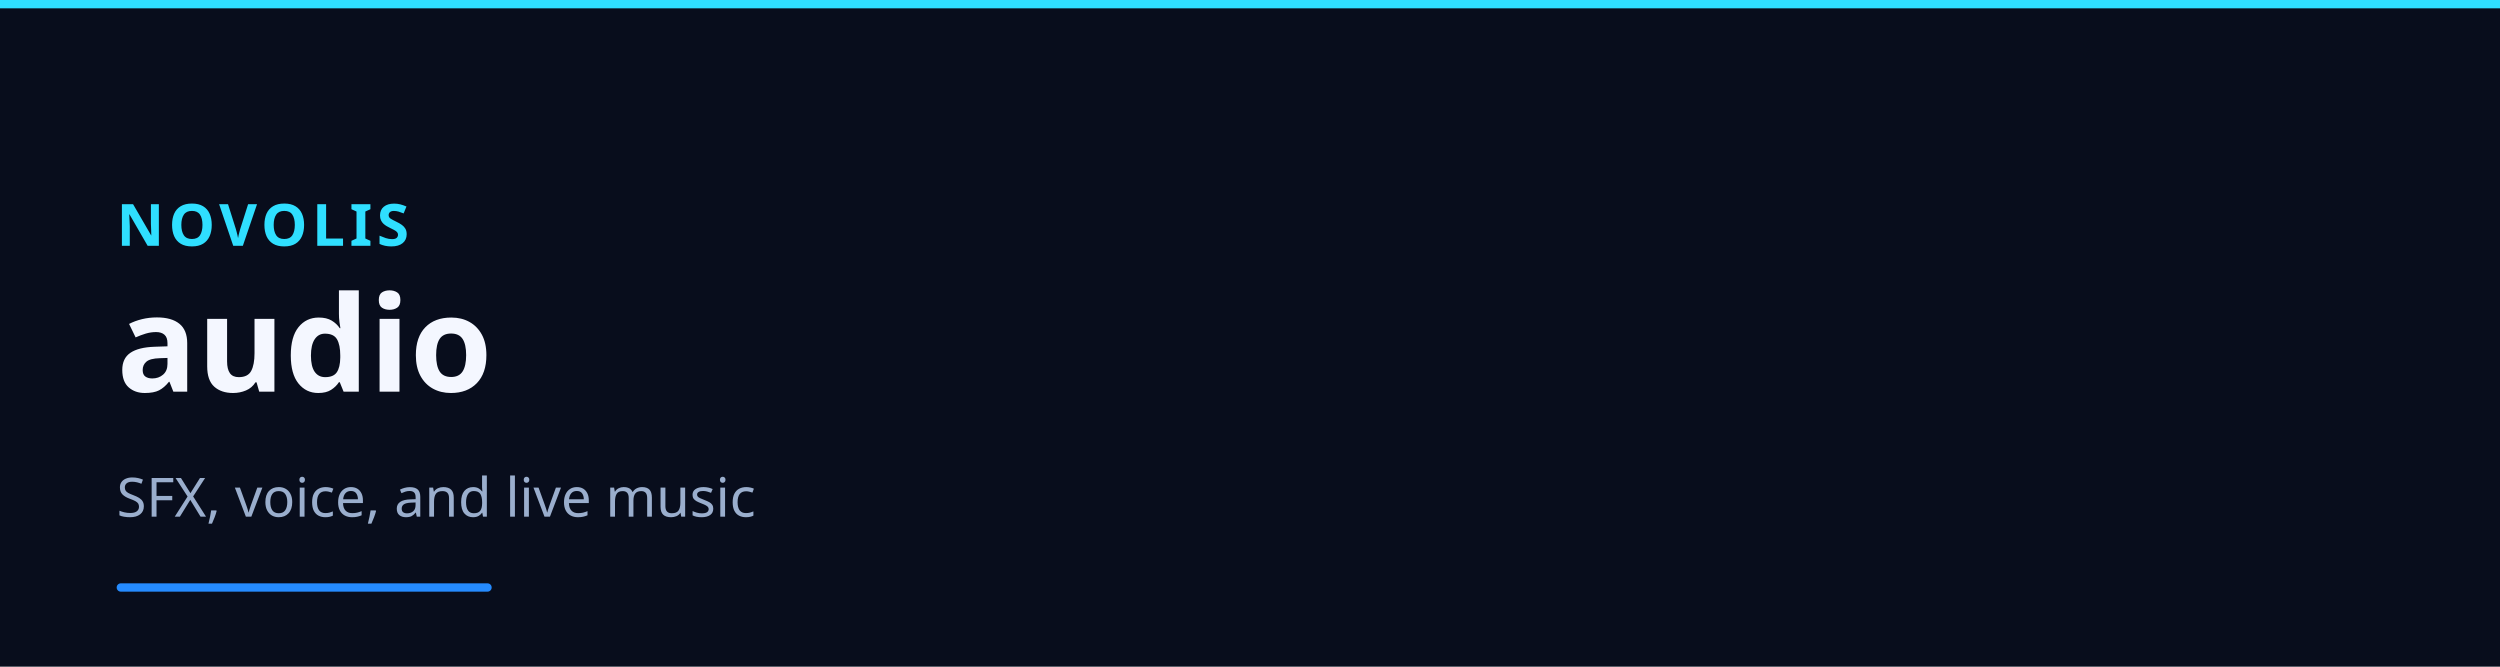
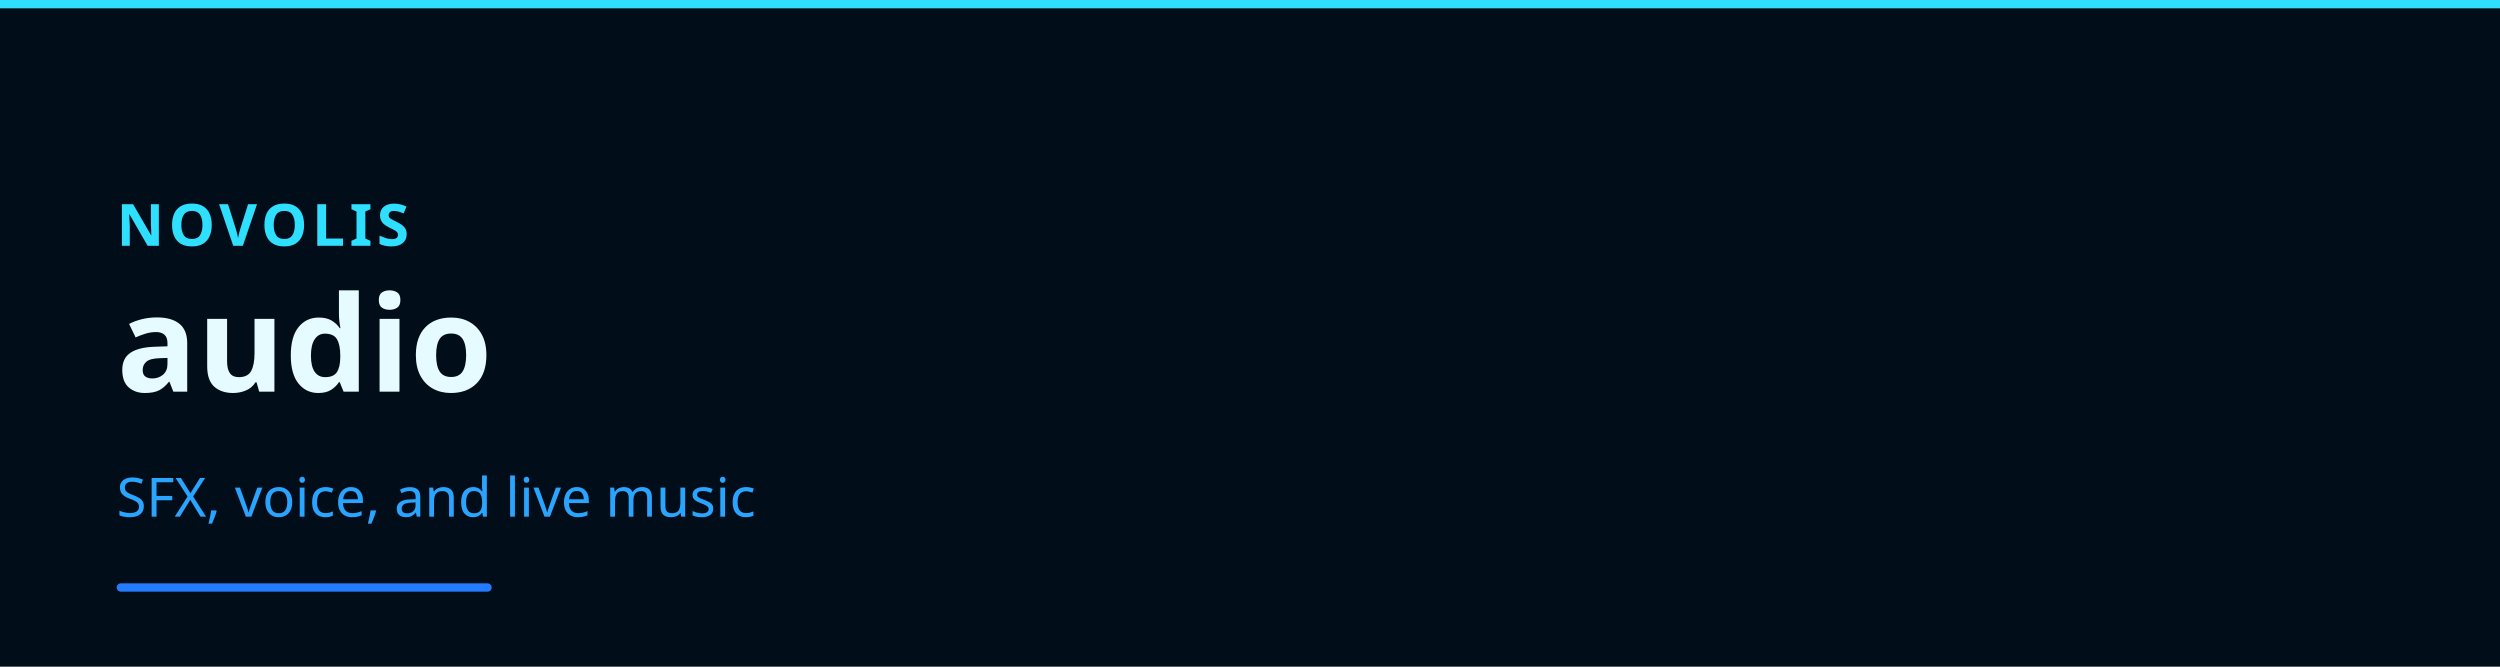
<svg xmlns="http://www.w3.org/2000/svg" viewBox="0 0 1200 320" width="1200" height="320" role="img" aria-label="Novolis audio">
-   <rect width="1200" height="320" fill="#080D1C" />
+   <rect width="1200" height="320" fill="#010D18" />
  <rect x="0" y="0" width="1200" height="4" fill="#2FDFFF" />
  <text x="56" y="118" fill="#2FDFFF" font-family="Segoe UI, Candara, Calibri, sans-serif" font-size="28" font-weight="bold" letter-spacing="2.2">NOVOLIS</text>
-   <text x="56" y="188" fill="#F4F7FF" font-family="Segoe UI, Candara, Calibri, sans-serif" font-size="64" font-weight="700">audio</text>
-   <text x="56" y="248" fill="#9AAECD" font-family="Segoe UI, Candara, Calibri, sans-serif" font-size="26">SFX, voice, and live music</text>
-   <rect x="56" y="280" width="180" height="4" rx="2" fill="#258BFF" />
+   <text x="56" y="188" fill="#E6FBFF" font-family="Segoe UI, Candara, Calibri, sans-serif" font-size="64" font-weight="700">audio</text>
+   <text x="56" y="248" fill="#2AA5FF" font-family="Segoe UI, Candara, Calibri, sans-serif" font-size="26">SFX, voice, and live music</text>
+   <rect x="56" y="280" width="180" height="4" rx="2" fill="#237CFF" />
</svg>
